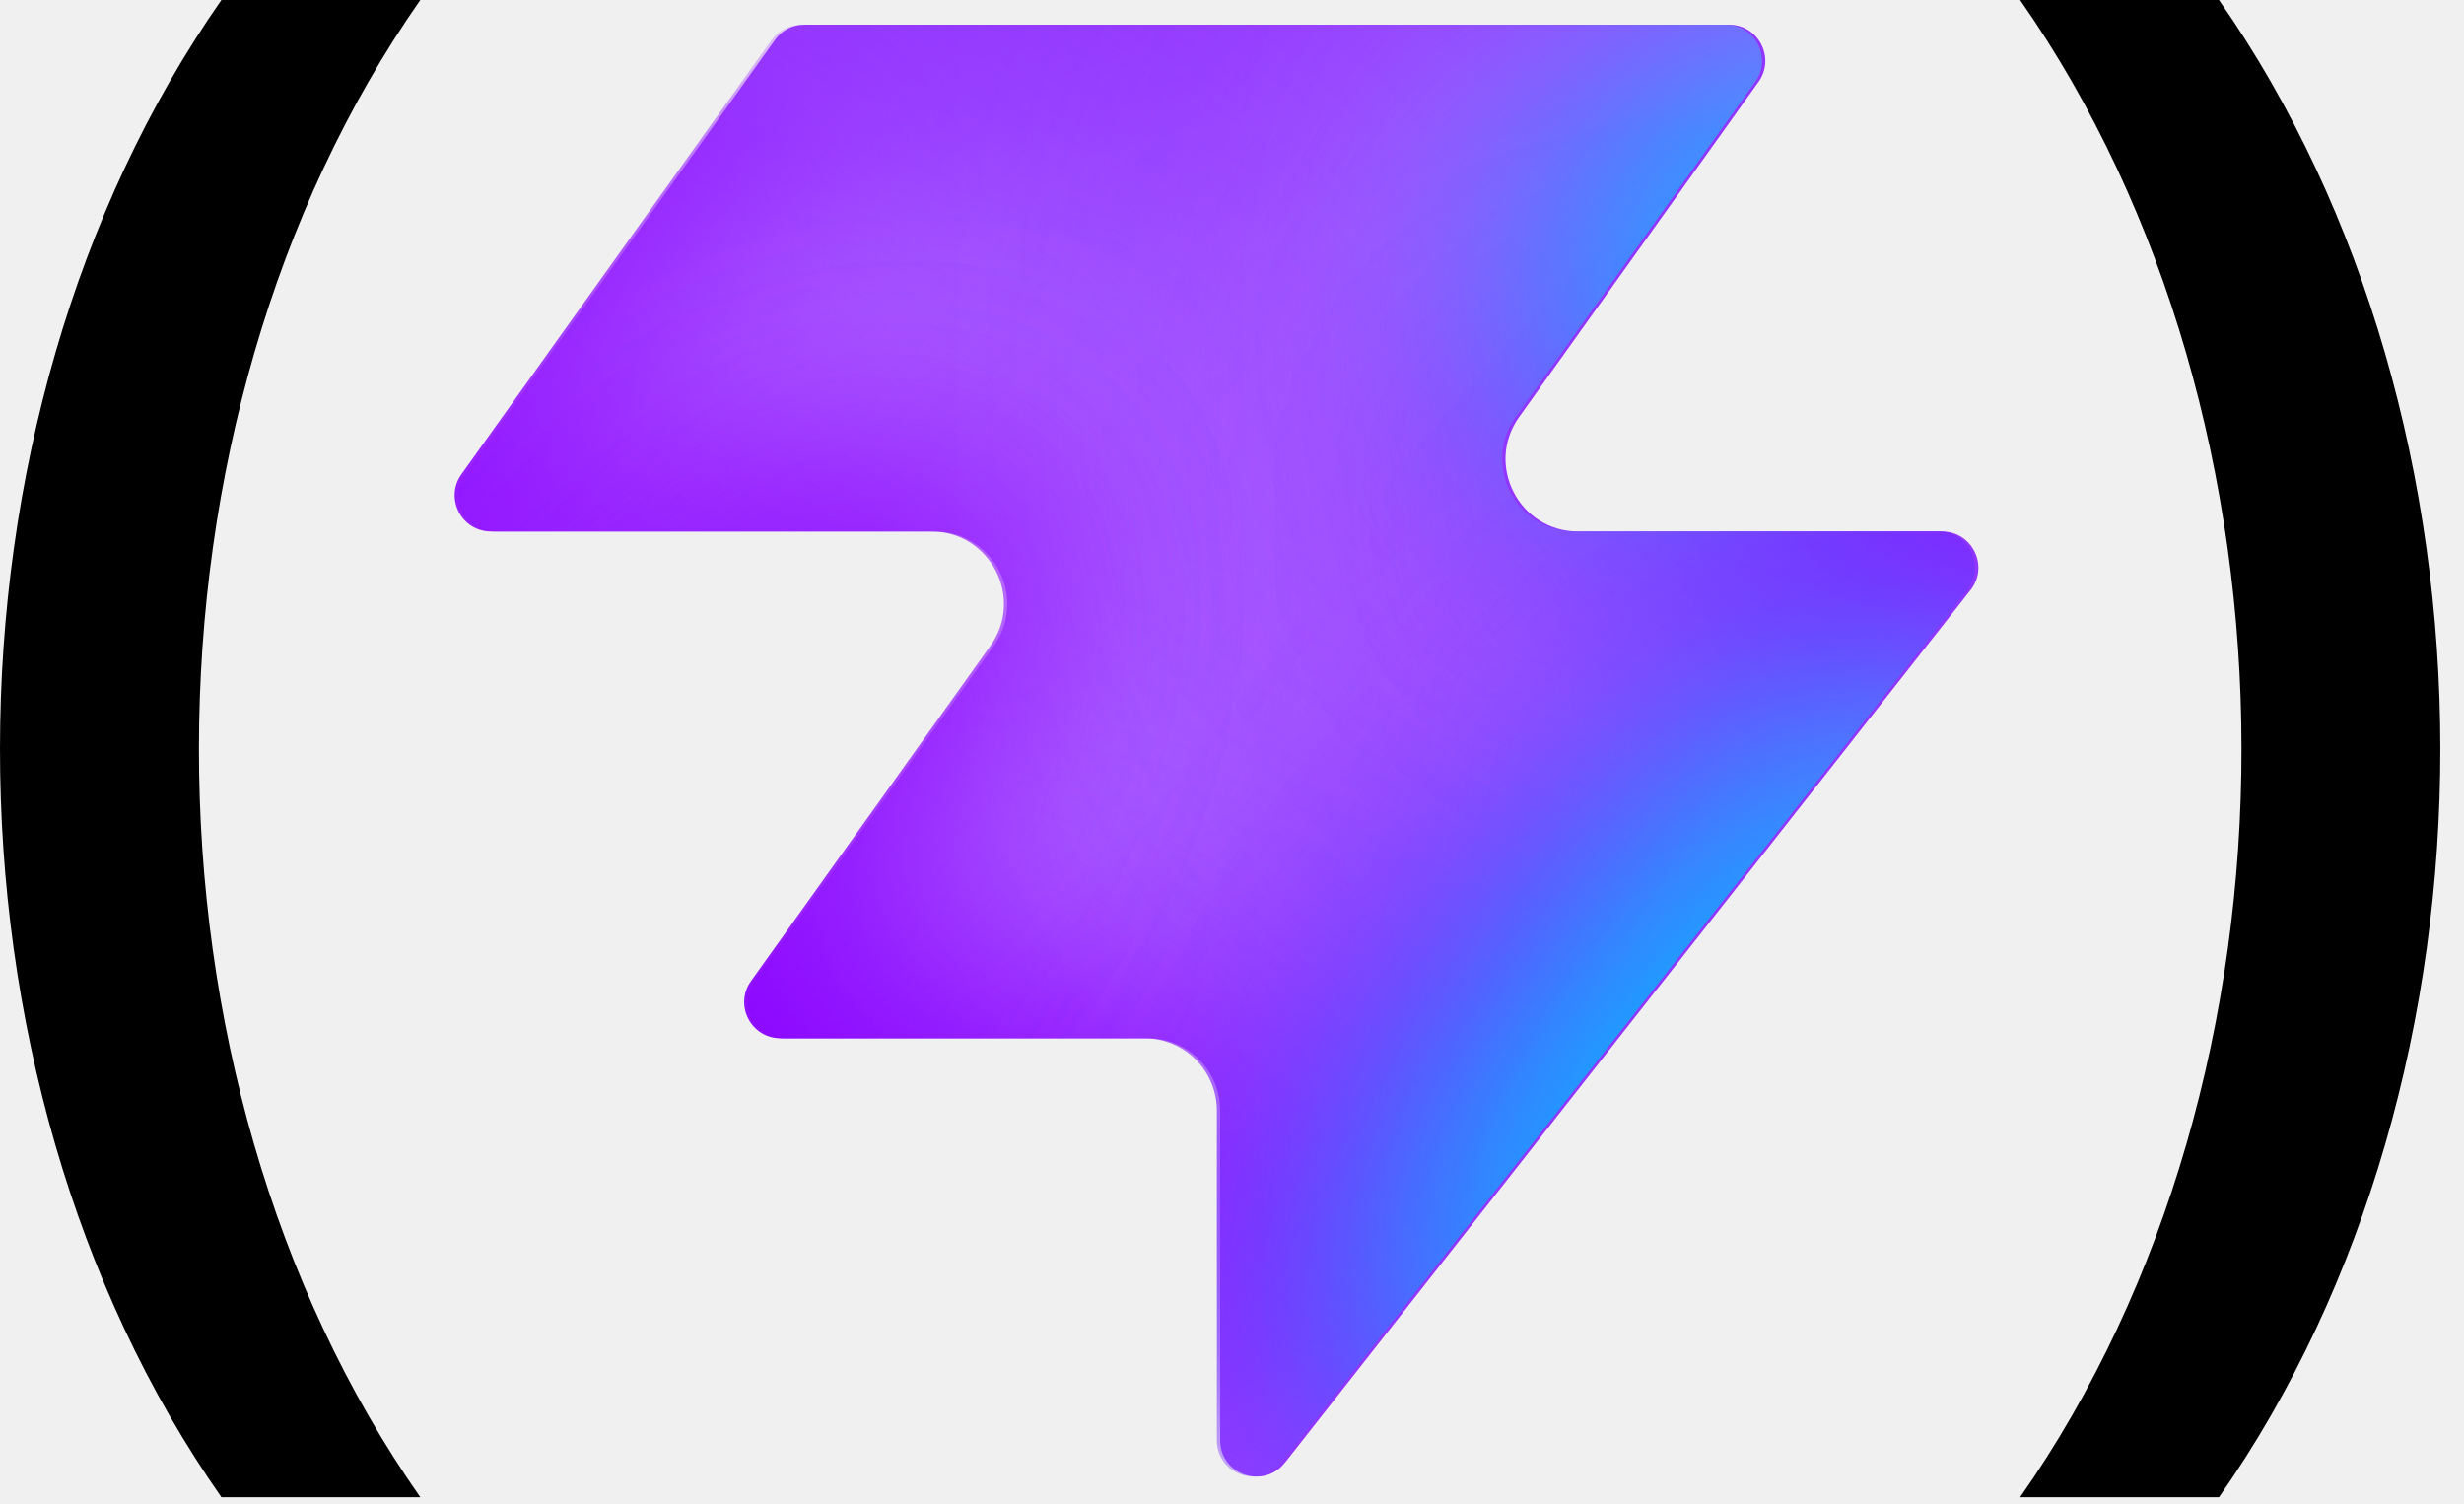
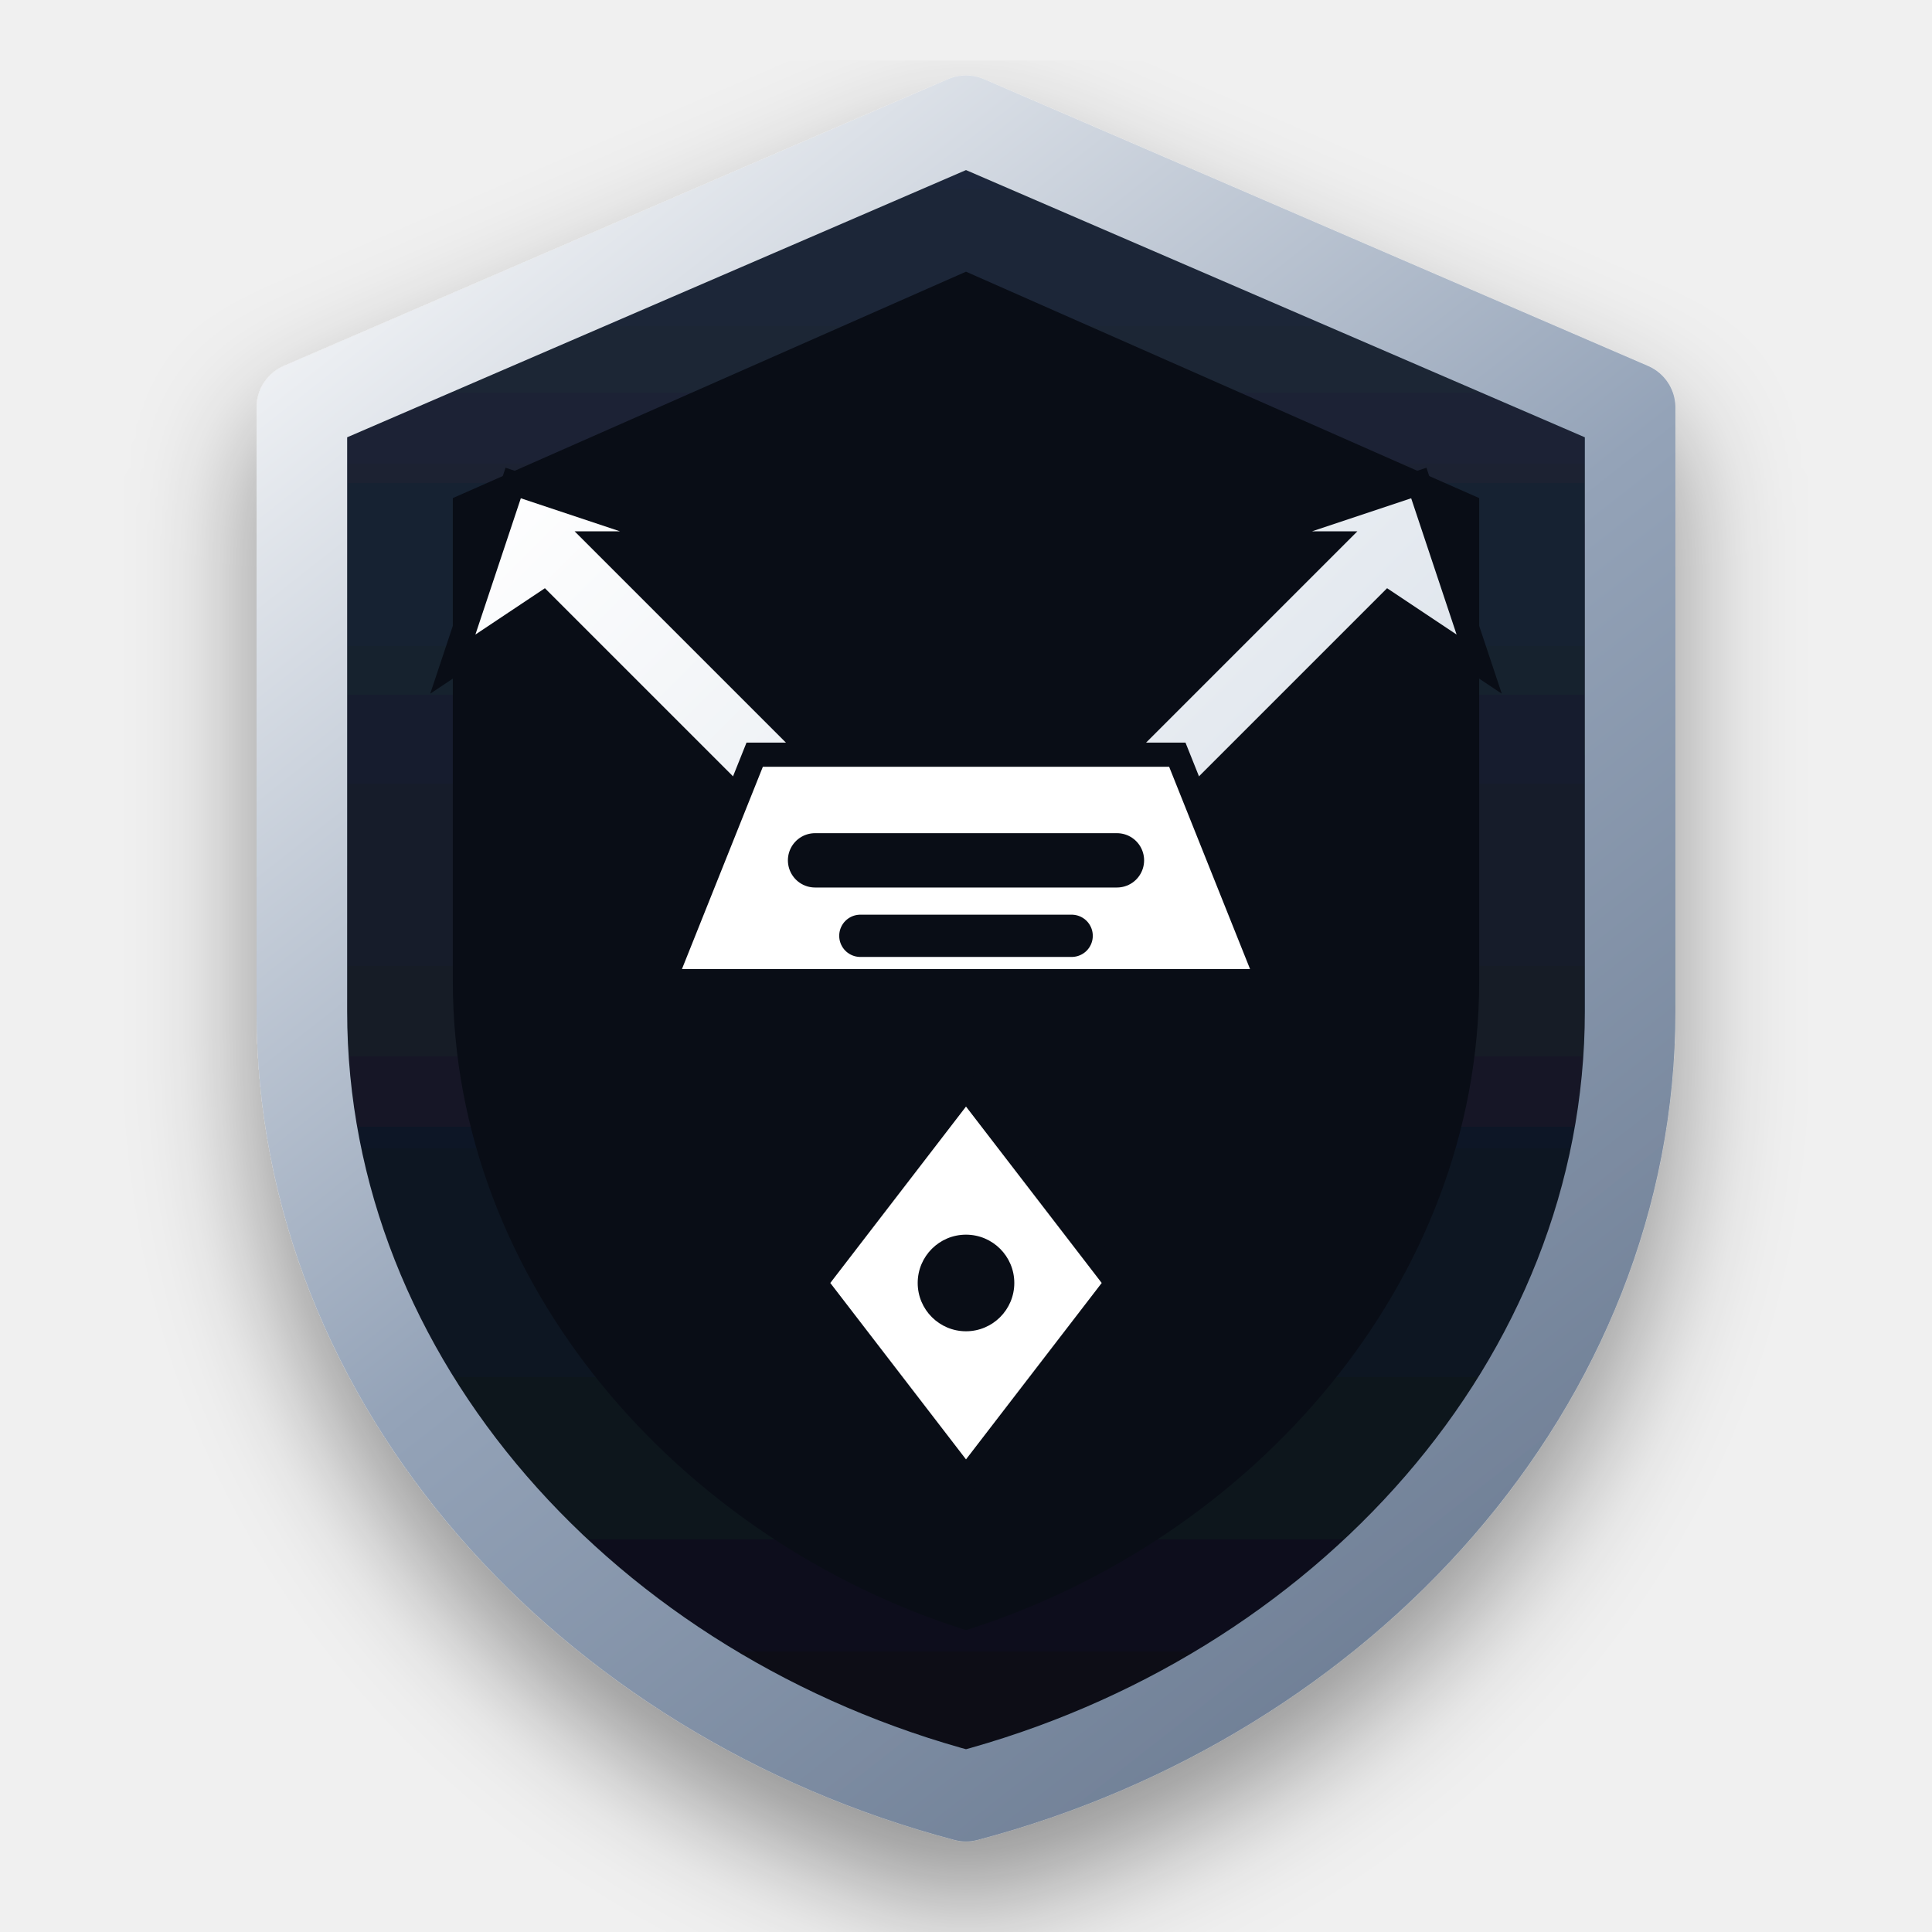
- <svg xmlns="http://www.w3.org/2000/svg" width="77" height="47" fill="none" aria-labelledby="vite-logo-title" viewBox="0 0 77 47">
-   <style>.parenthesis{fill:#000}@media (prefers-color-scheme:dark){.parenthesis{fill:#fff}}</style>
-   <path fill="#9135ff" d="M40.151 45.71c-.663.844-2.02.374-2.02-.699V34.708a2.26 2.26 0 0 0-2.262-2.262H24.493c-.92 0-1.457-1.04-.92-1.788l7.479-10.471c1.07-1.498 0-3.578-1.842-3.578H15.443c-.92 0-1.456-1.04-.92-1.788l9.696-13.576c.213-.297.556-.474.92-.474h28.894c.92 0 1.456 1.04.92 1.788l-7.48 10.472c-1.07 1.497 0 3.578 1.842 3.578h11.376c.944 0 1.474 1.087.89 1.83L40.153 45.712z" />
-   <mask id="a" width="48" height="47" x="14" y="0" maskUnits="userSpaceOnUse" style="mask-type:alpha">
-     <path fill="#000" d="M40.047 45.71c-.663.843-2.02.374-2.02-.699V34.708a2.26 2.26 0 0 0-2.262-2.262H24.389c-.92 0-1.457-1.04-.92-1.788l7.479-10.472c1.07-1.497 0-3.578-1.842-3.578H15.34c-.92 0-1.456-1.04-.92-1.788l9.696-13.575c.213-.297.556-.474.92-.474H53.93c.92 0 1.456 1.04.92 1.788L47.37 13.03c-1.07 1.498 0 3.578 1.842 3.578h11.376c.944 0 1.474 1.088.89 1.831L40.049 45.712z" />
-   </mask>
-   <g mask="url(#a)">
-     <g filter="url(#b)">
-       <ellipse cx="5.508" cy="14.704" fill="#eee6ff" rx="5.508" ry="14.704" transform="rotate(269.814 20.96 11.29)scale(-1 1)" />
-     </g>
-     <g filter="url(#c)">
-       <ellipse cx="10.399" cy="29.851" fill="#eee6ff" rx="10.399" ry="29.851" transform="rotate(89.814 -16.902 -8.275)scale(1 -1)" />
-     </g>
-     <g filter="url(#d)">
-       <ellipse cx="5.508" cy="30.487" fill="#8900ff" rx="5.508" ry="30.487" transform="rotate(89.814 -19.197 -7.127)scale(1 -1)" />
-     </g>
-     <g filter="url(#e)">
-       <ellipse cx="5.508" cy="30.599" fill="#8900ff" rx="5.508" ry="30.599" transform="rotate(89.814 -25.928 4.177)scale(1 -1)" />
-     </g>
-     <g filter="url(#f)">
-       <ellipse cx="5.508" cy="30.599" fill="#8900ff" rx="5.508" ry="30.599" transform="rotate(89.814 -25.738 5.52)scale(1 -1)" />
-     </g>
-     <g filter="url(#g)">
-       <ellipse cx="14.072" cy="22.078" fill="#eee6ff" rx="14.072" ry="22.078" transform="rotate(93.35 31.245 55.578)scale(-1 1)" />
-     </g>
-     <g filter="url(#h)">
-       <ellipse cx="3.47" cy="21.501" fill="#8900ff" rx="3.47" ry="21.501" transform="rotate(89.009 35.419 55.202)scale(-1 1)" />
-     </g>
-     <g filter="url(#i)">
-       <ellipse cx="3.47" cy="21.501" fill="#8900ff" rx="3.47" ry="21.501" transform="rotate(89.009 35.419 55.202)scale(-1 1)" />
-     </g>
-     <g filter="url(#j)">
-       <ellipse cx="14.592" cy="9.743" fill="#8900ff" rx="4.407" ry="29.108" transform="rotate(39.51 14.592 9.743)" />
-     </g>
-     <g filter="url(#k)">
-       <ellipse cx="61.728" cy="-5.321" fill="#8900ff" rx="4.407" ry="29.108" transform="rotate(37.892 61.728 -5.32)" />
-     </g>
-     <g filter="url(#l)">
-       <ellipse cx="55.618" cy="7.104" fill="#00c2ff" rx="5.971" ry="9.665" transform="rotate(37.892 55.618 7.104)" />
-     </g>
-     <g filter="url(#m)">
-       <ellipse cx="12.326" cy="39.103" fill="#8900ff" rx="4.407" ry="29.108" transform="rotate(37.892 12.326 39.103)" />
-     </g>
-     <g filter="url(#n)">
-       <ellipse cx="12.326" cy="39.103" fill="#8900ff" rx="4.407" ry="29.108" transform="rotate(37.892 12.326 39.103)" />
-     </g>
-     <g filter="url(#o)">
-       <ellipse cx="49.857" cy="30.678" fill="#8900ff" rx="4.407" ry="29.108" transform="rotate(37.892 49.857 30.678)" />
-     </g>
-     <g filter="url(#p)">
-       <ellipse cx="52.623" cy="33.171" fill="#00c2ff" rx="5.971" ry="15.297" transform="rotate(37.892 52.623 33.17)" />
-     </g>
-   </g>
-   <path d="M6.919 0c-9.198 13.166-9.252 33.575 0 46.789h6.215c-9.25-13.214-9.196-33.623 0-46.789zm62.424 0h-6.215c9.198 13.166 9.252 33.575 0 46.789h6.215c9.25-13.214 9.196-33.623 0-46.789" class="parenthesis" />
+ <svg xmlns="http://www.w3.org/2000/svg" viewBox="0 0 64 64" fill="none">
  <defs>
-     <filter id="b" width="60.045" height="41.654" x="-5.564" y="16.92" color-interpolation-filters="sRGB" filterUnits="userSpaceOnUse">
-       <feFlood flood-opacity="0" result="BackgroundImageFix" />
-       <feBlend in="SourceGraphic" in2="BackgroundImageFix" result="shape" />
-       <feGaussianBlur result="effect1_foregroundBlur_2002_17286" stdDeviation="7.659" />
-     </filter>
-     <filter id="c" width="90.34" height="51.437" x="-40.407" y="-6.762" color-interpolation-filters="sRGB" filterUnits="userSpaceOnUse">
-       <feFlood flood-opacity="0" result="BackgroundImageFix" />
-       <feBlend in="SourceGraphic" in2="BackgroundImageFix" result="shape" />
-       <feGaussianBlur result="effect1_foregroundBlur_2002_17286" stdDeviation="7.659" />
-     </filter>
-     <filter id="d" width="79.355" height="29.4" x="-35.435" y="2.801" color-interpolation-filters="sRGB" filterUnits="userSpaceOnUse">
-       <feFlood flood-opacity="0" result="BackgroundImageFix" />
-       <feBlend in="SourceGraphic" in2="BackgroundImageFix" result="shape" />
-       <feGaussianBlur result="effect1_foregroundBlur_2002_17286" stdDeviation="4.596" />
-     </filter>
-     <filter id="e" width="79.579" height="29.4" x="-30.84" y="20.8" color-interpolation-filters="sRGB" filterUnits="userSpaceOnUse">
-       <feFlood flood-opacity="0" result="BackgroundImageFix" />
-       <feBlend in="SourceGraphic" in2="BackgroundImageFix" result="shape" />
-       <feGaussianBlur result="effect1_foregroundBlur_2002_17286" stdDeviation="4.596" />
-     </filter>
-     <filter id="f" width="79.579" height="29.4" x="-29.307" y="21.949" color-interpolation-filters="sRGB" filterUnits="userSpaceOnUse">
-       <feFlood flood-opacity="0" result="BackgroundImageFix" />
-       <feBlend in="SourceGraphic" in2="BackgroundImageFix" result="shape" />
-       <feGaussianBlur result="effect1_foregroundBlur_2002_17286" stdDeviation="4.596" />
-     </filter>
-     <filter id="g" width="74.749" height="58.852" x="29.961" y="-17.13" color-interpolation-filters="sRGB" filterUnits="userSpaceOnUse">
-       <feFlood flood-opacity="0" result="BackgroundImageFix" />
-       <feBlend in="SourceGraphic" in2="BackgroundImageFix" result="shape" />
-       <feGaussianBlur result="effect1_foregroundBlur_2002_17286" stdDeviation="7.659" />
-     </filter>
-     <filter id="h" width="61.377" height="25.362" x="37.754" y="3.055" color-interpolation-filters="sRGB" filterUnits="userSpaceOnUse">
-       <feFlood flood-opacity="0" result="BackgroundImageFix" />
-       <feBlend in="SourceGraphic" in2="BackgroundImageFix" result="shape" />
-       <feGaussianBlur result="effect1_foregroundBlur_2002_17286" stdDeviation="4.596" />
-     </filter>
-     <filter id="i" width="61.377" height="25.362" x="37.754" y="3.055" color-interpolation-filters="sRGB" filterUnits="userSpaceOnUse">
-       <feFlood flood-opacity="0" result="BackgroundImageFix" />
-       <feBlend in="SourceGraphic" in2="BackgroundImageFix" result="shape" />
-       <feGaussianBlur result="effect1_foregroundBlur_2002_17286" stdDeviation="4.596" />
-     </filter>
-     <filter id="j" width="56.045" height="63.649" x="-13.43" y="-22.082" color-interpolation-filters="sRGB" filterUnits="userSpaceOnUse">
-       <feFlood flood-opacity="0" result="BackgroundImageFix" />
-       <feBlend in="SourceGraphic" in2="BackgroundImageFix" result="shape" />
-       <feGaussianBlur result="effect1_foregroundBlur_2002_17286" stdDeviation="4.596" />
-     </filter>
-     <filter id="k" width="54.814" height="64.646" x="34.321" y="-37.644" color-interpolation-filters="sRGB" filterUnits="userSpaceOnUse">
-       <feFlood flood-opacity="0" result="BackgroundImageFix" />
-       <feBlend in="SourceGraphic" in2="BackgroundImageFix" result="shape" />
-       <feGaussianBlur result="effect1_foregroundBlur_2002_17286" stdDeviation="4.596" />
-     </filter>
-     <filter id="l" width="33.541" height="35.313" x="38.847" y="-10.552" color-interpolation-filters="sRGB" filterUnits="userSpaceOnUse">
-       <feFlood flood-opacity="0" result="BackgroundImageFix" />
-       <feBlend in="SourceGraphic" in2="BackgroundImageFix" result="shape" />
-       <feGaussianBlur result="effect1_foregroundBlur_2002_17286" stdDeviation="4.596" />
-     </filter>
-     <filter id="m" width="54.814" height="64.646" x="-15.081" y="6.78" color-interpolation-filters="sRGB" filterUnits="userSpaceOnUse">
-       <feFlood flood-opacity="0" result="BackgroundImageFix" />
-       <feBlend in="SourceGraphic" in2="BackgroundImageFix" result="shape" />
-       <feGaussianBlur result="effect1_foregroundBlur_2002_17286" stdDeviation="4.596" />
-     </filter>
-     <filter id="n" width="54.814" height="64.646" x="-15.081" y="6.78" color-interpolation-filters="sRGB" filterUnits="userSpaceOnUse">
-       <feFlood flood-opacity="0" result="BackgroundImageFix" />
-       <feBlend in="SourceGraphic" in2="BackgroundImageFix" result="shape" />
-       <feGaussianBlur result="effect1_foregroundBlur_2002_17286" stdDeviation="4.596" />
-     </filter>
-     <filter id="o" width="54.814" height="64.646" x="22.45" y="-1.645" color-interpolation-filters="sRGB" filterUnits="userSpaceOnUse">
-       <feFlood flood-opacity="0" result="BackgroundImageFix" />
-       <feBlend in="SourceGraphic" in2="BackgroundImageFix" result="shape" />
-       <feGaussianBlur result="effect1_foregroundBlur_2002_17286" stdDeviation="4.596" />
-     </filter>
-     <filter id="p" width="39.409" height="43.623" x="32.919" y="11.36" color-interpolation-filters="sRGB" filterUnits="userSpaceOnUse">
-       <feFlood flood-opacity="0" result="BackgroundImageFix" />
-       <feBlend in="SourceGraphic" in2="BackgroundImageFix" result="shape" />
-       <feGaussianBlur result="effect1_foregroundBlur_2002_17286" stdDeviation="4.596" />
+     <linearGradient id="shieldGrad" x1="32" y1="4" x2="32" y2="60" gradientUnits="userSpaceOnUse">
+       <stop offset="0%" stop-color="#1e293b" />
+       <stop offset="100%" stop-color="#090d16" />
+     </linearGradient>
+     <linearGradient id="edgeGrad" x1="10" y1="4" x2="54" y2="60" gradientUnits="userSpaceOnUse">
+       <stop offset="0%" stop-color="#ffffff" />
+       <stop offset="50%" stop-color="#94a3b8" />
+       <stop offset="100%" stop-color="#64748b" />
+     </linearGradient>
+     <linearGradient id="bladeGrad" x1="16" y1="16" x2="48" y2="48" gradientUnits="userSpaceOnUse">
+       <stop offset="0%" stop-color="#ffffff" />
+       <stop offset="100%" stop-color="#cbd5e1" />
+     </linearGradient>
+     <filter id="shadow" x="0" y="0" width="64" height="64" filterUnits="userSpaceOnUse">
+       <feDropShadow dx="0" dy="2" stdDeviation="2" flood-color="#000000" flood-opacity="0.4" />
    </filter>
  </defs>
+   <path d="M32 4L54 13.5V33.5C54 45.8 44.5 56.2 32 59.5C19.5 56.2 10 45.8 10 33.5V13.5L32 4Z" fill="url(#shieldGrad)" stroke="url(#edgeGrad)" stroke-width="3" stroke-linejoin="round" filter="url(#shadow)" />
+   <path d="M32 9L49 16.5V32.5C49 42.5 41.5 51 32 54C22.5 51 15 42.5 15 32.5V16.5L32 9Z" fill="#090d16" />
+   <path d="M20 18L32 30L30 32L18 20L15 22L17 16L23 18L20 18Z" fill="url(#bladeGrad)" stroke="#090d16" stroke-width="0.8" />
+   <path d="M44 18L32 30L34 32L46 20L49 22L47 16L41 18L44 18Z" fill="url(#bladeGrad)" stroke="#090d16" stroke-width="0.8" />
+   <path d="M25 25H39L42 32.5H22L25 25Z" fill="#ffffff" stroke="#090d16" stroke-width="0.8" />
+   <line x1="27" y1="28.5" x2="37" y2="28.5" stroke="#090d16" stroke-width="1.8" stroke-linecap="round" />
+   <line x1="28.5" y1="31" x2="35.5" y2="31" stroke="#090d16" stroke-width="1.4" stroke-linecap="round" />
+   <polygon points="32,36 37,42.5 32,49 27,42.5" fill="#ffffff" stroke="#090d16" stroke-width="0.8" />
+   <circle cx="32" cy="42.5" r="1.6" fill="#090d16" />
</svg>
